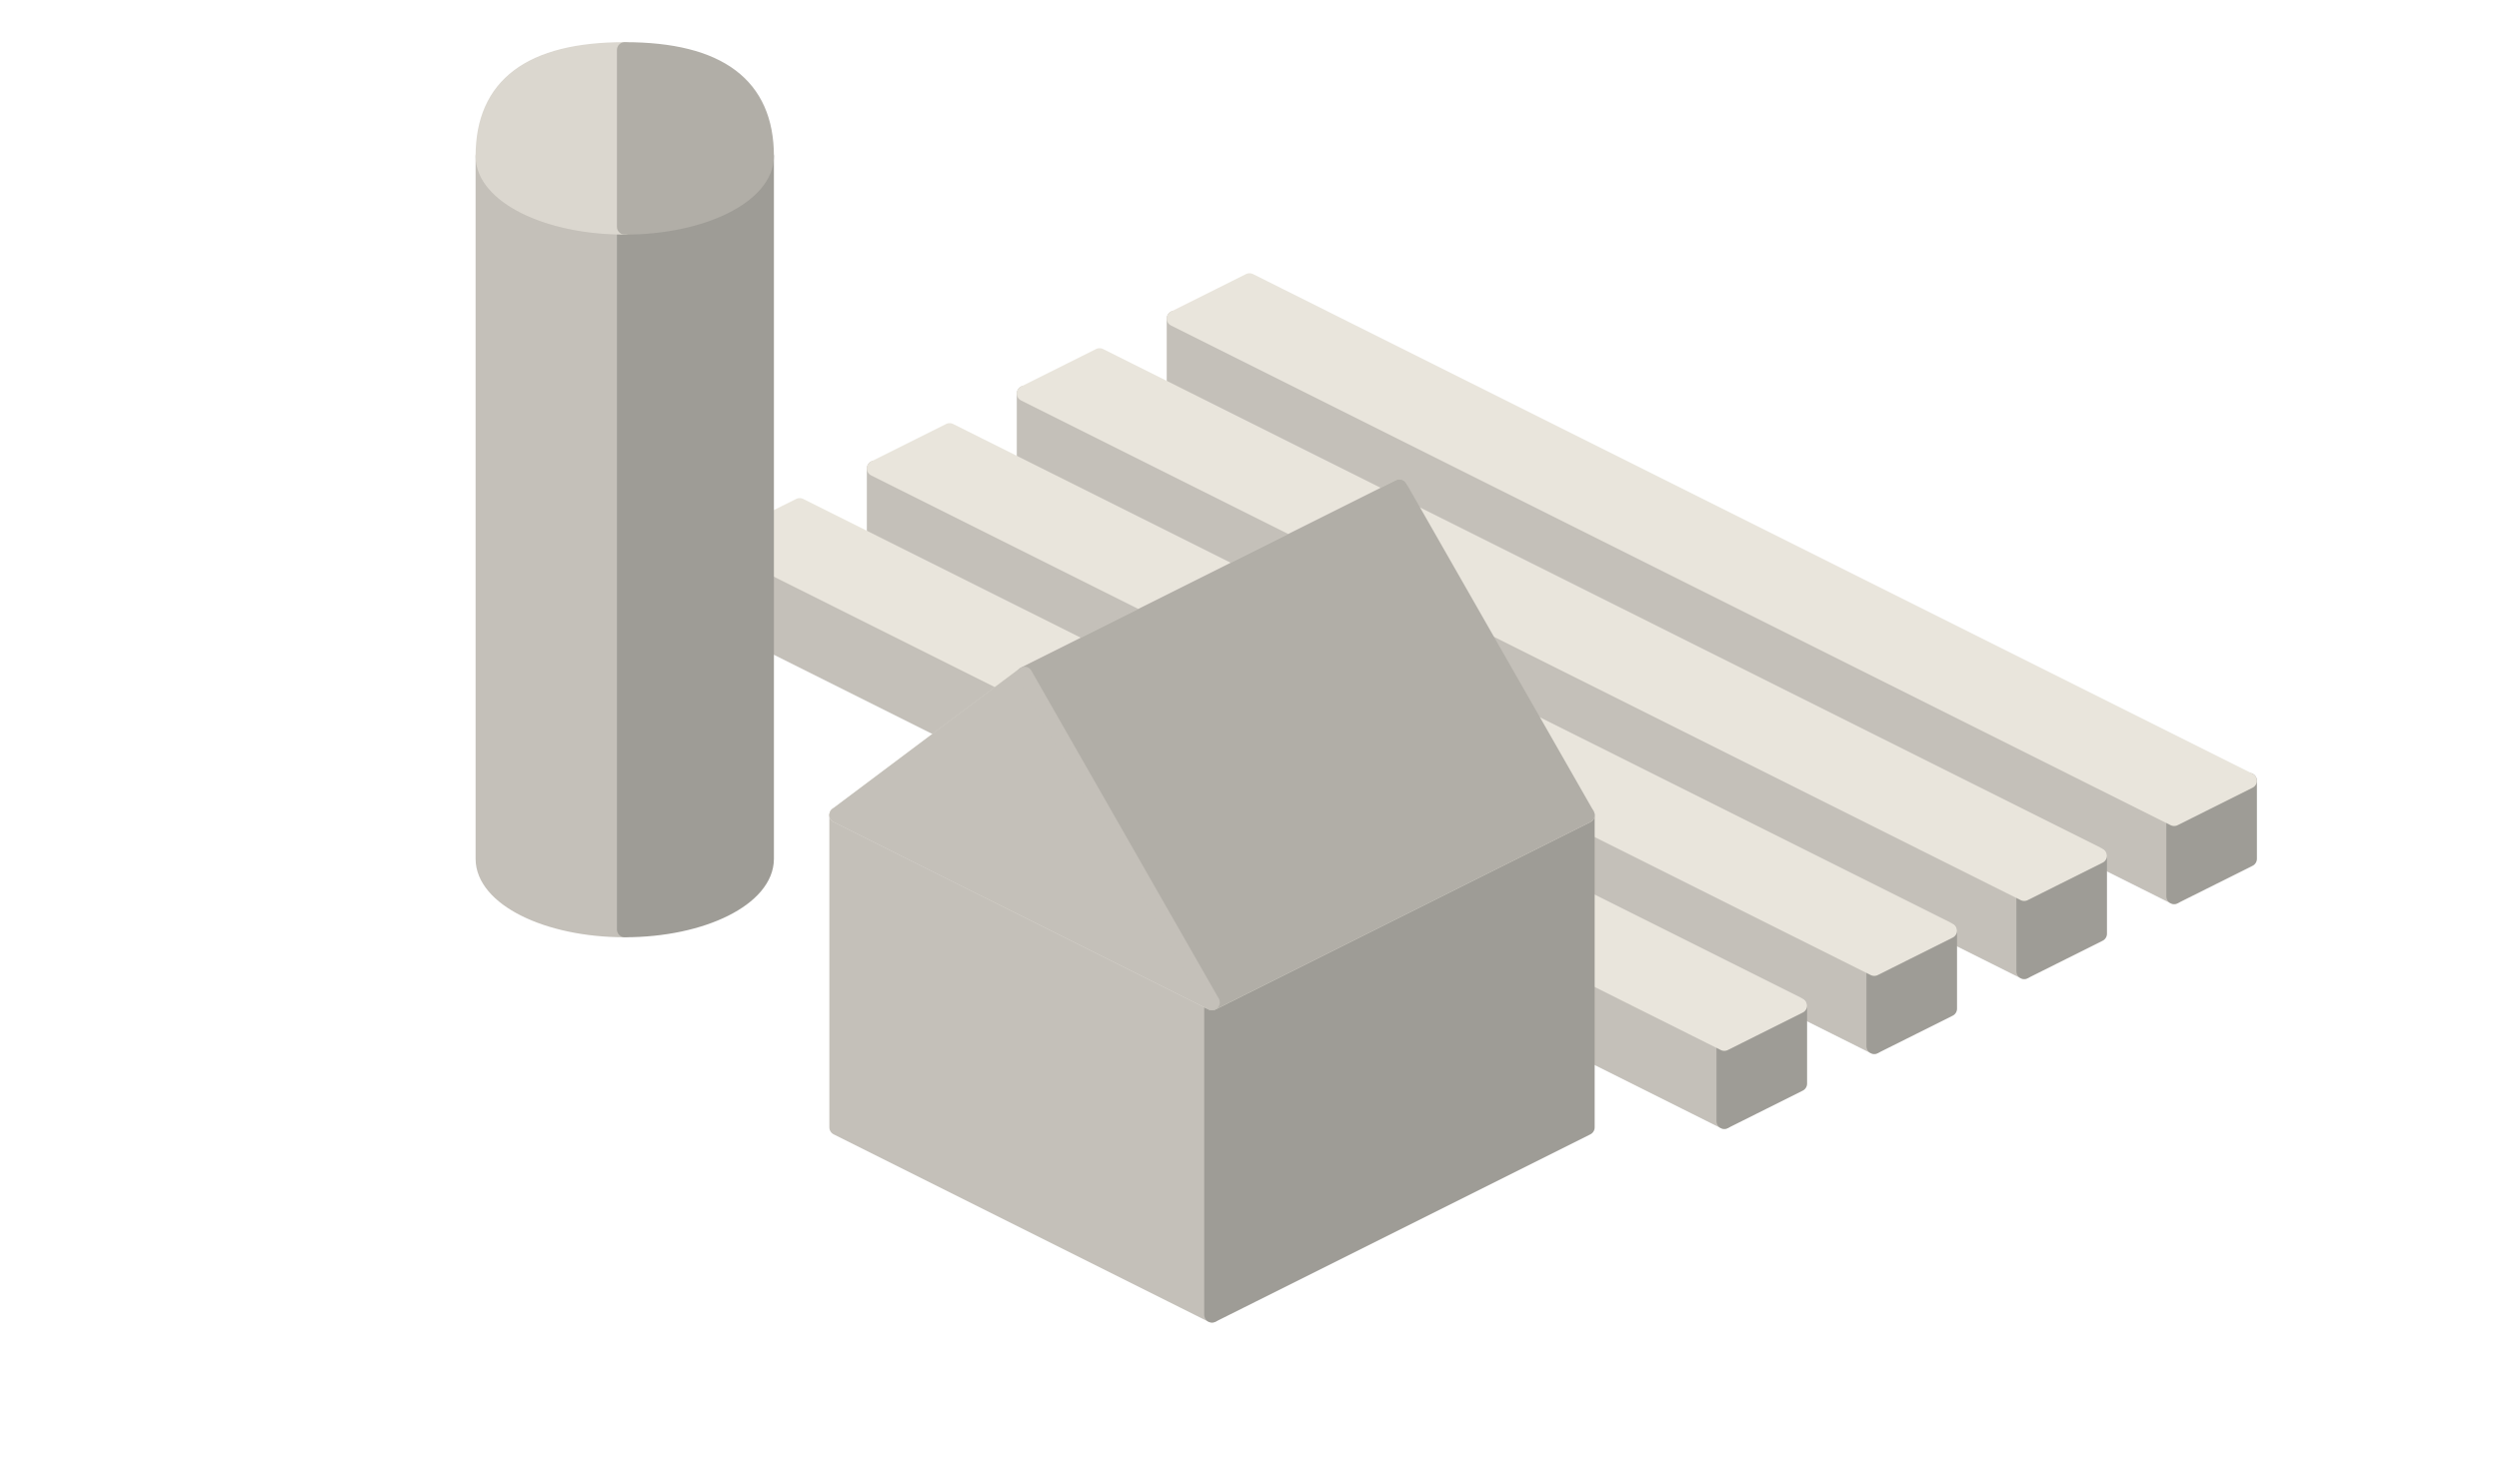
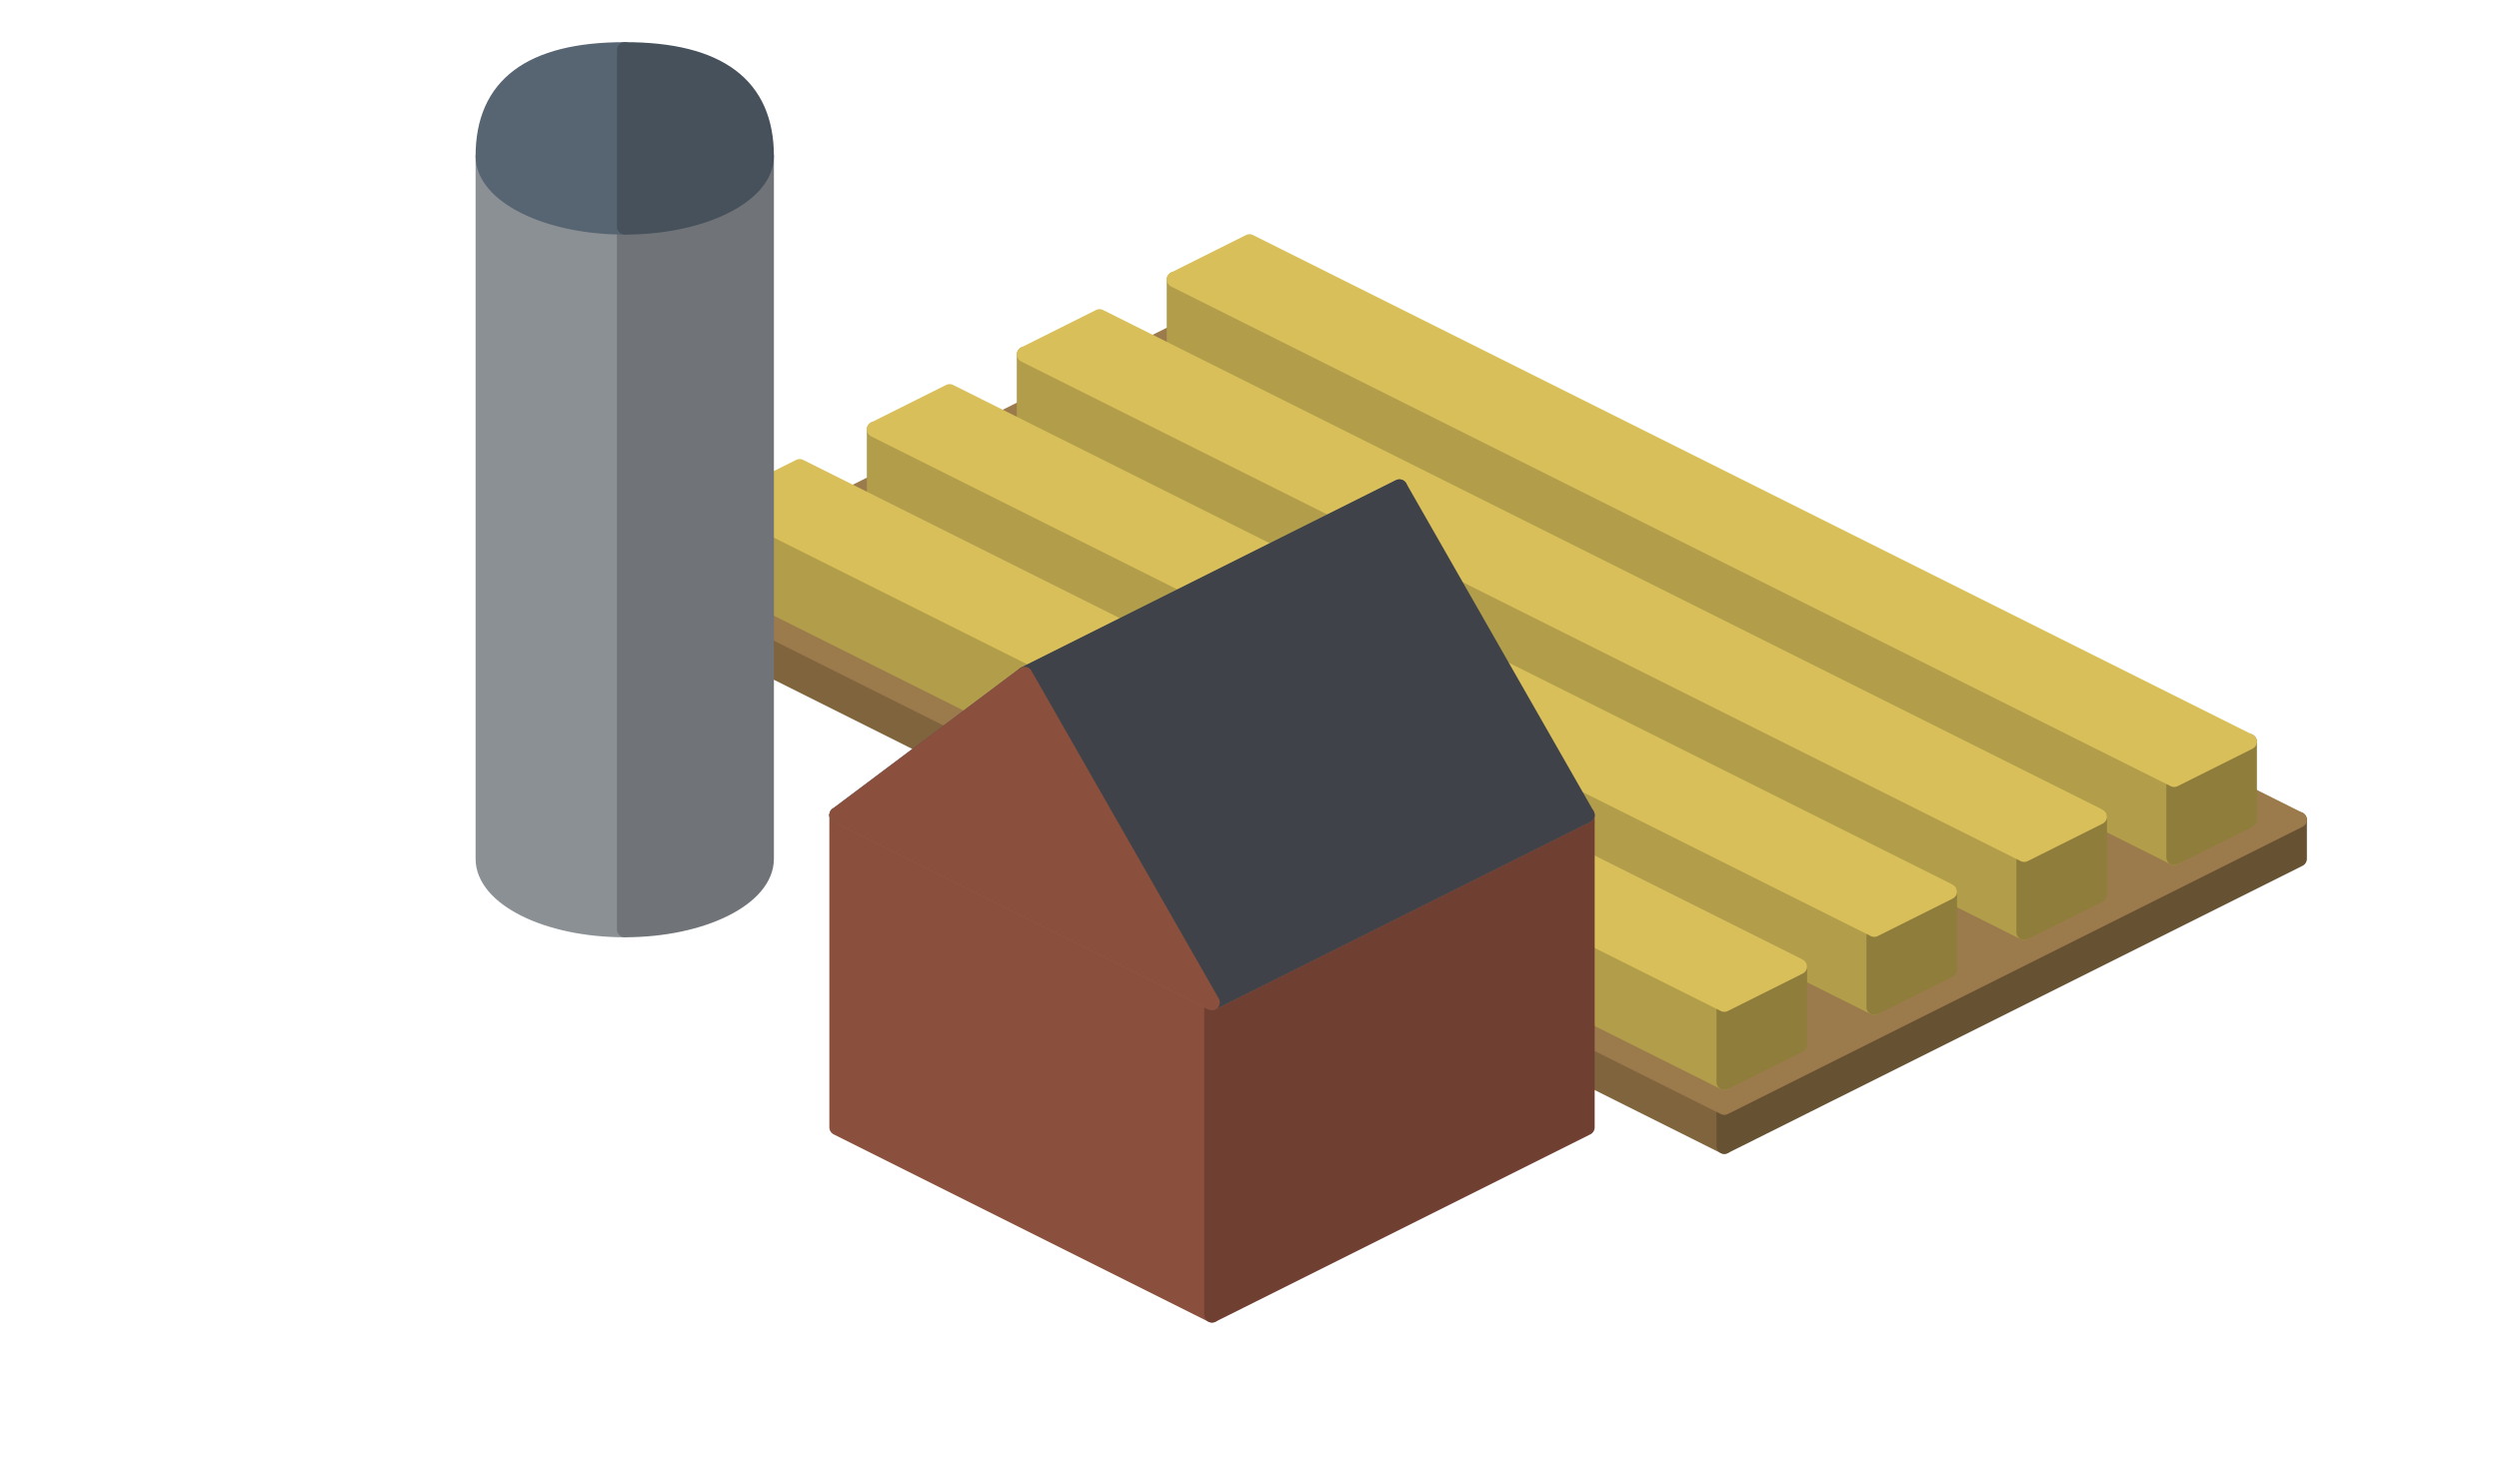
<svg xmlns="http://www.w3.org/2000/svg" width="64" height="38" viewBox="0 0 64 38">
  <g transform="translate(0 6)" stroke-linejoin="round" stroke-width="0.4">
-     <polygon points="30.08,4.16 55.68,16.96 55.68,14.96 30.08,2.16" fill="#c4c0b9" stroke="#c4c0b9" />
-     <polygon points="57.60,16.00 55.68,16.96 55.68,14.96 57.60,14.00" fill="#9e9c96" stroke="#9e9c96" />
-     <polygon points="32.00,1.20 57.60,14.00 55.68,14.96 30.08,2.16" fill="#e9e5dc" stroke="#e9e5dc" />
-     <polygon points="26.24,6.08 51.84,18.88 51.84,16.88 26.24,4.08" fill="#c4c0b9" stroke="#c4c0b9" />
-     <polygon points="53.76,17.92 51.84,18.88 51.84,16.88 53.76,15.92" fill="#9e9c96" stroke="#9e9c96" />
-     <polygon points="28.16,3.12 53.76,15.92 51.84,16.88 26.24,4.08" fill="#e9e5dc" stroke="#e9e5dc" />
-     <polygon points="22.40,8.00 48.00,20.80 48.00,18.80 22.40,6.00" fill="#c4c0b9" stroke="#c4c0b9" />
-     <polygon points="49.92,19.84 48.00,20.80 48.00,18.80 49.92,17.84" fill="#9e9c96" stroke="#9e9c96" />
-     <polygon points="24.32,5.04 49.92,17.84 48.00,18.80 22.40,6.00" fill="#e9e5dc" stroke="#e9e5dc" />
-     <polygon points="18.56,9.92 44.16,22.72 44.16,20.72 18.56,7.92" fill="#c4c0b9" stroke="#c4c0b9" />
-     <polygon points="46.08,21.76 44.16,22.72 44.16,20.72 46.08,19.76" fill="#9e9c96" stroke="#9e9c96" />
-     <polygon points="20.48,6.96 46.08,19.76 44.16,20.72 18.56,7.92" fill="#e9e5dc" stroke="#e9e5dc" />
-     <path d="M 16.00 17.81 A 3.62 1.81 0 0 1 12.38 16.00 L 12.38 -2.00 L 16.00 -2.00 Z" fill="#c4c0b9" stroke="#c4c0b9" />
-     <path d="M 16.00 17.81 A 3.62 1.81 0 0 0 19.62 16.00 L 19.62 -2.00 L 16.00 -2.00 Z" fill="#9e9c96" stroke="#9e9c96" />
-     <path d="M 12.38 -2.00 Q 12.38 -4.72 16.00 -4.72 L 16.00 -0.19 A 3.62 1.81 0 0 1 12.38 -2.00 Z" fill="#dbd7cf" stroke="#dbd7cf" />
-     <path d="M 19.62 -2.00 Q 19.62 -4.72 16.00 -4.72 L 16.00 -0.19 A 3.62 1.81 0 0 0 19.62 -2.00 Z" fill="#b1aea7" stroke="#b1aea7" />
-     <polygon points="21.44,22.88 31.04,27.68 31.04,19.68 21.44,14.88" fill="#c4c0b9" stroke="#c4c0b9" />
-     <polygon points="40.64,22.88 31.04,27.68 31.04,19.68 40.64,14.88" fill="#9e9c96" stroke="#9e9c96" />
-     <polygon points="31.04,10.08 40.64,14.88 31.04,19.68 21.44,14.88" fill="#e9e5dc" stroke="#e9e5dc" />
-     <polygon points="31.04,10.08 21.44,14.88 26.24,11.28 35.84,6.48" fill="#dbd7cf" stroke="#dbd7cf" />
-     <polygon points="40.64,14.88 31.04,19.68 26.24,11.28 35.84,6.48" fill="#b1aea7" stroke="#b1aea7" />
-     <polygon points="21.44,14.88 31.04,19.68 26.24,11.28" fill="#c4c0b9" stroke="#c4c0b9" />
+     <polygon points="17.28,9.92 44.16,23.36 44.16,22.36 17.28,8.92" fill="#7f643e" stroke="#7f643e" />
+     <polygon points="58.88,16.00 44.16,23.36 44.16,22.36 58.88,15.00" fill="#665132" stroke="#665132" />
+     <polygon points="32.00,1.56 58.88,15.00 44.16,22.36 17.28,8.92" fill="#9b7a4c" stroke="#9b7a4c" />
+     <polygon points="30.08,3.16 55.68,15.96 55.68,13.96 30.08,1.16" fill="#b29d4a" stroke="#b29d4a" />
+     <polygon points="57.60,15.00 55.68,15.96 55.68,13.96 57.60,13.00" fill="#8f7e3b" stroke="#8f7e3b" />
+     <polygon points="32.00,0.20 57.60,13.00 55.68,13.96 30.08,1.16" fill="#d9bf5a" stroke="#d9bf5a" />
+     <polygon points="26.24,5.08 51.84,17.88 51.84,15.88 26.24,3.08" fill="#b29d4a" stroke="#b29d4a" />
+     <polygon points="53.76,16.92 51.84,17.88 51.84,15.88 53.76,14.92" fill="#8f7e3b" stroke="#8f7e3b" />
+     <polygon points="28.16,2.12 53.76,14.92 51.84,15.88 26.24,3.08" fill="#d9bf5a" stroke="#d9bf5a" />
+     <polygon points="22.40,7.00 48.00,19.80 48.00,17.80 22.40,5.00" fill="#b29d4a" stroke="#b29d4a" />
+     <polygon points="49.92,18.84 48.00,19.80 48.00,17.80 49.92,16.84" fill="#8f7e3b" stroke="#8f7e3b" />
+     <polygon points="24.32,4.04 49.92,16.84 48.00,17.80 22.40,5.00" fill="#d9bf5a" stroke="#d9bf5a" />
+     <polygon points="18.56,8.92 44.16,21.72 44.16,19.72 18.56,6.92" fill="#b29d4a" stroke="#b29d4a" />
+     <polygon points="46.08,20.76 44.16,21.72 44.16,19.72 46.08,18.76" fill="#8f7e3b" stroke="#8f7e3b" />
+     <polygon points="20.48,5.96 46.08,18.76 44.16,19.72 18.56,6.92" fill="#d9bf5a" stroke="#d9bf5a" />
+     <path d="M 16.00 17.81 A 3.62 1.81 0 0 1 12.38 16.00 L 12.38 -2.00 L 16.00 -2.00 Z" fill="#8b9095" stroke="#8b9095" />
+     <path d="M 16.00 17.81 A 3.62 1.81 0 0 0 19.62 16.00 L 19.62 -2.00 L 16.00 -2.00 Z" fill="#707478" stroke="#707478" />
+     <path d="M 12.38 -2.00 Q 12.38 -4.72 16.00 -4.72 L 16.00 -0.19 A 3.62 1.81 0 0 1 12.38 -2.00 Z" fill="#576472" stroke="#576472" />
+     <path d="M 19.62 -2.00 Q 19.62 -4.72 16.00 -4.72 L 16.00 -0.19 A 3.62 1.81 0 0 0 19.62 -2.00 Z" fill="#46515c" stroke="#46515c" />
+     <polygon points="21.44,22.88 31.04,27.68 31.04,19.68 21.44,14.88" fill="#8a4f3d" stroke="#8a4f3d" />
+     <polygon points="40.64,22.88 31.04,27.68 31.04,19.68 40.64,14.88" fill="#6f3f31" stroke="#6f3f31" />
+     <polygon points="31.04,10.08 40.64,14.88 31.04,19.68 21.44,14.88" fill="#a8604a" stroke="#a8604a" />
+     <polygon points="31.04,10.08 21.44,14.88 26.24,11.28 35.84,6.48" fill="#4e545b" stroke="#4e545b" />
+     <polygon points="40.64,14.88 31.04,19.68 26.24,11.28 35.84,6.48" fill="#3f4349" stroke="#3f4349" />
+     <polygon points="21.44,14.88 31.04,19.68 26.24,11.28" fill="#8a4f3d" stroke="#8a4f3d" />
  </g>
</svg>
